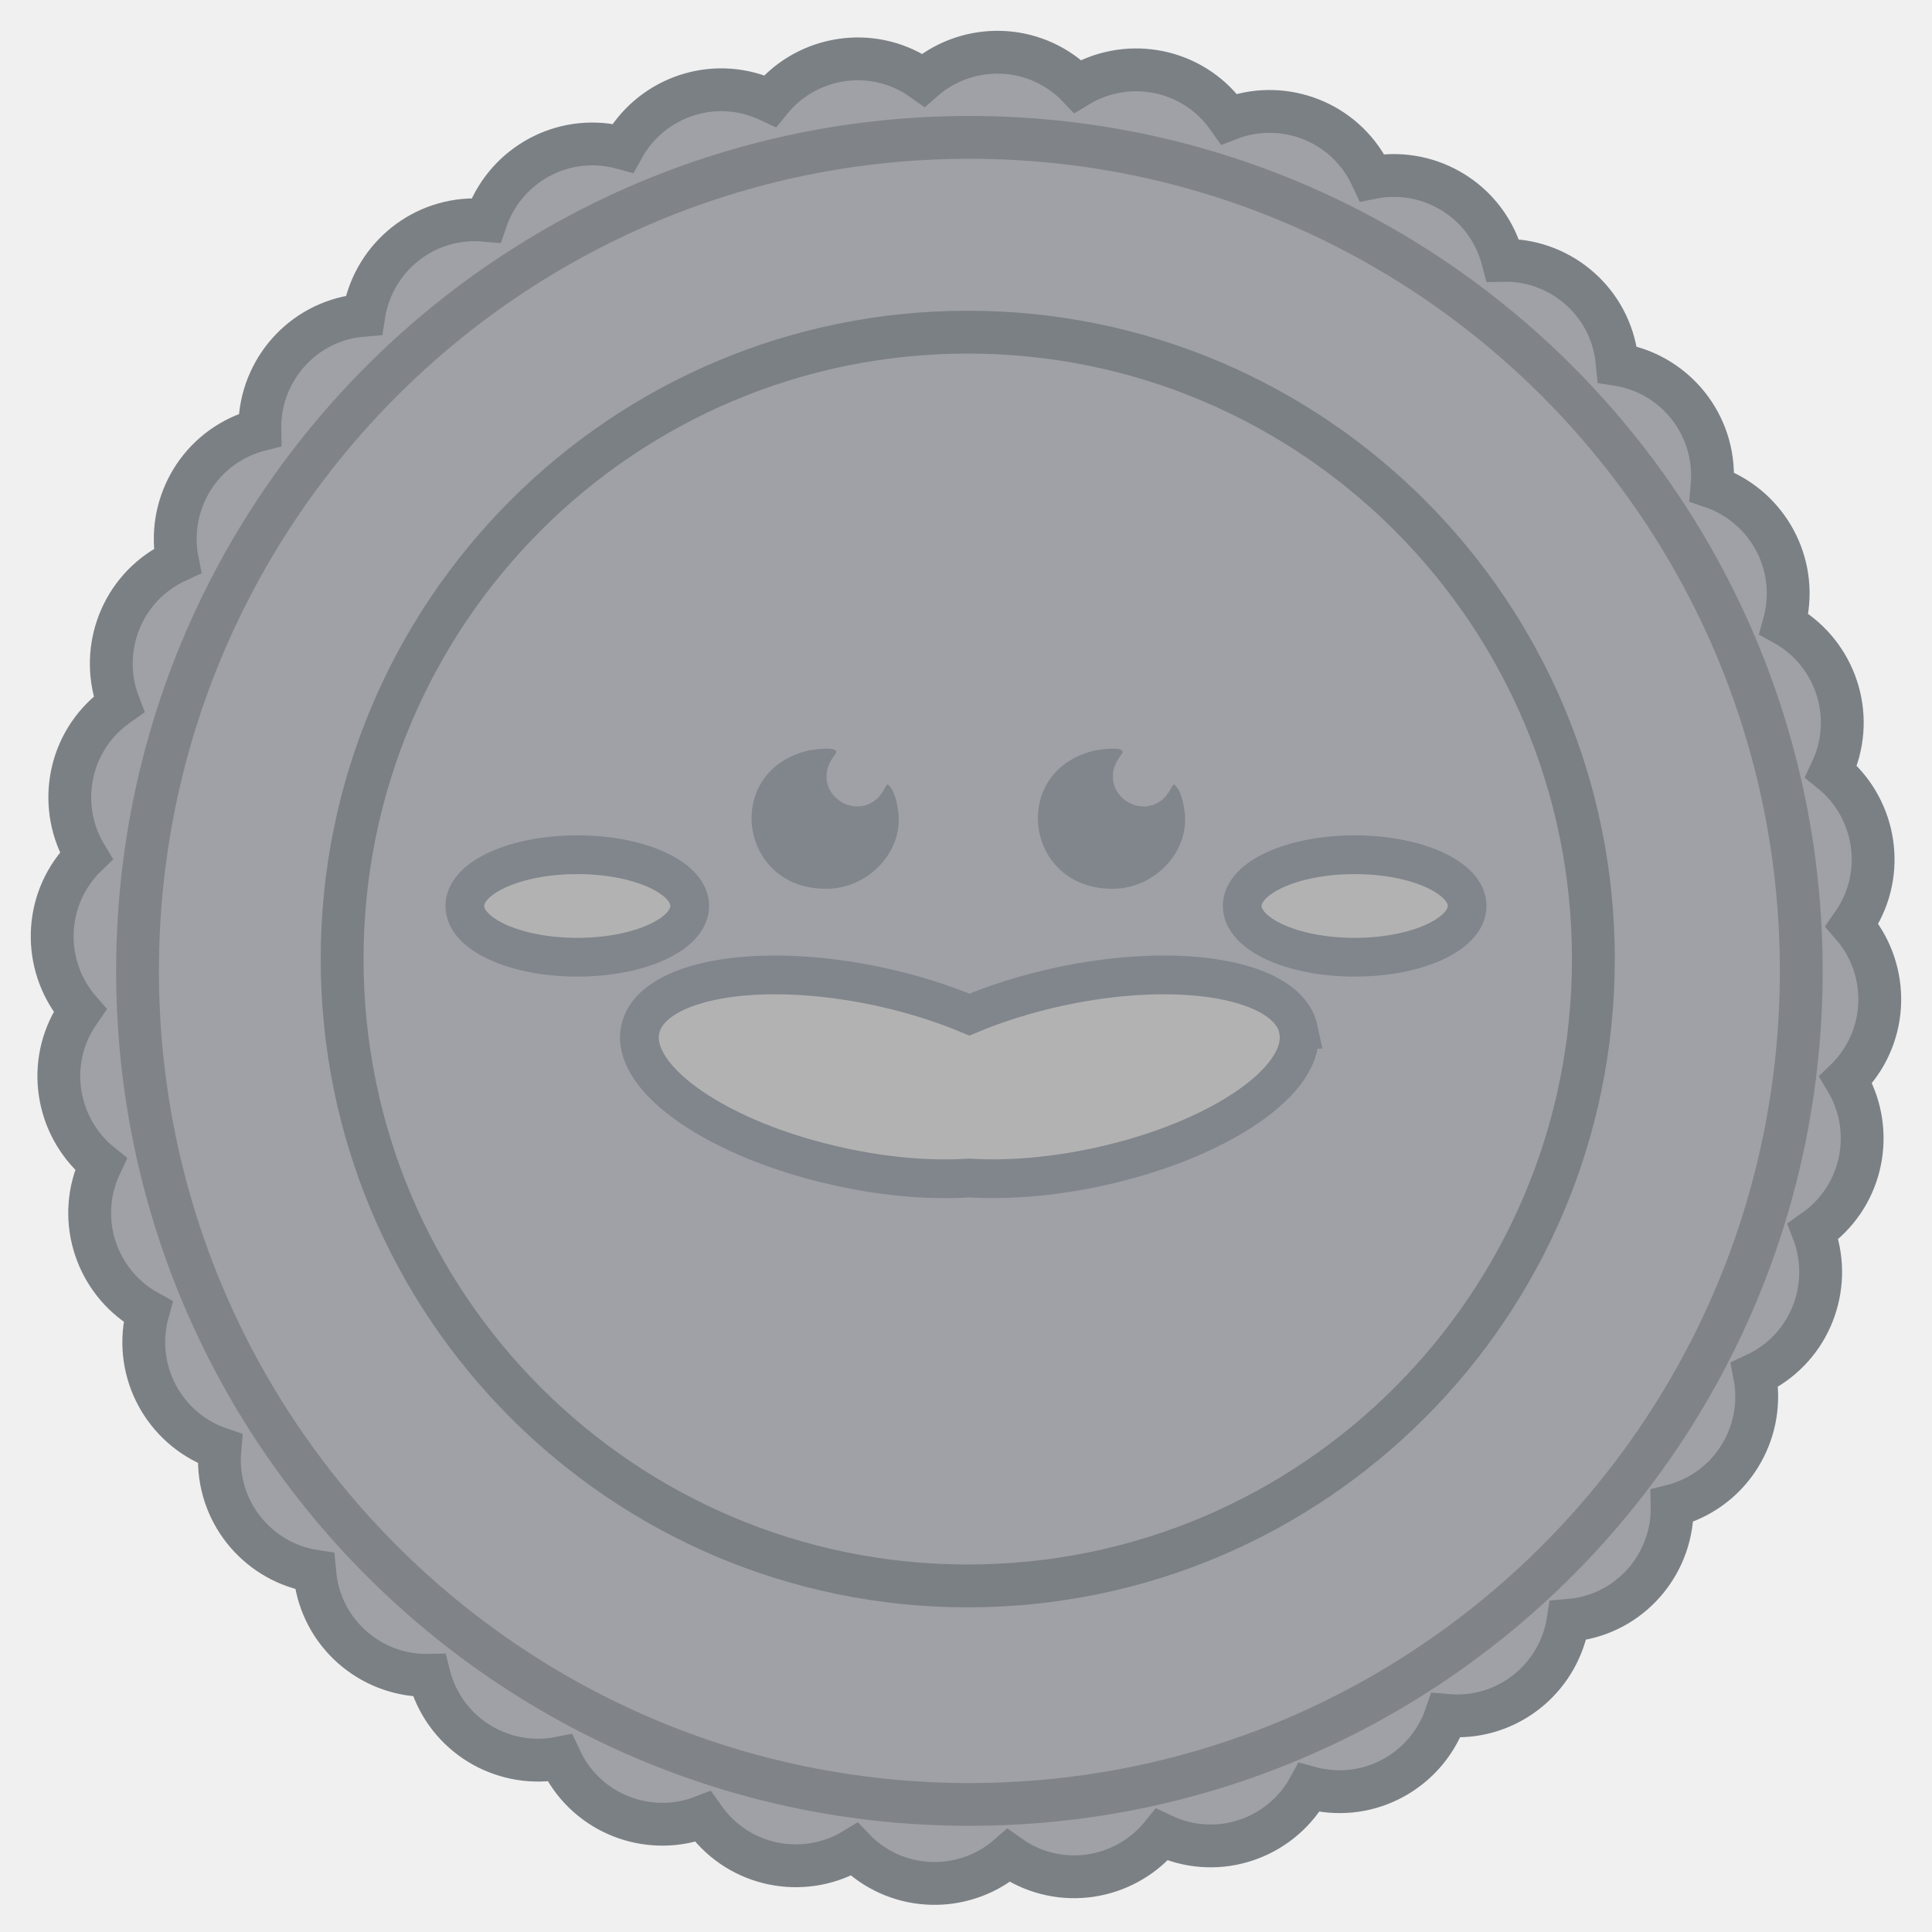
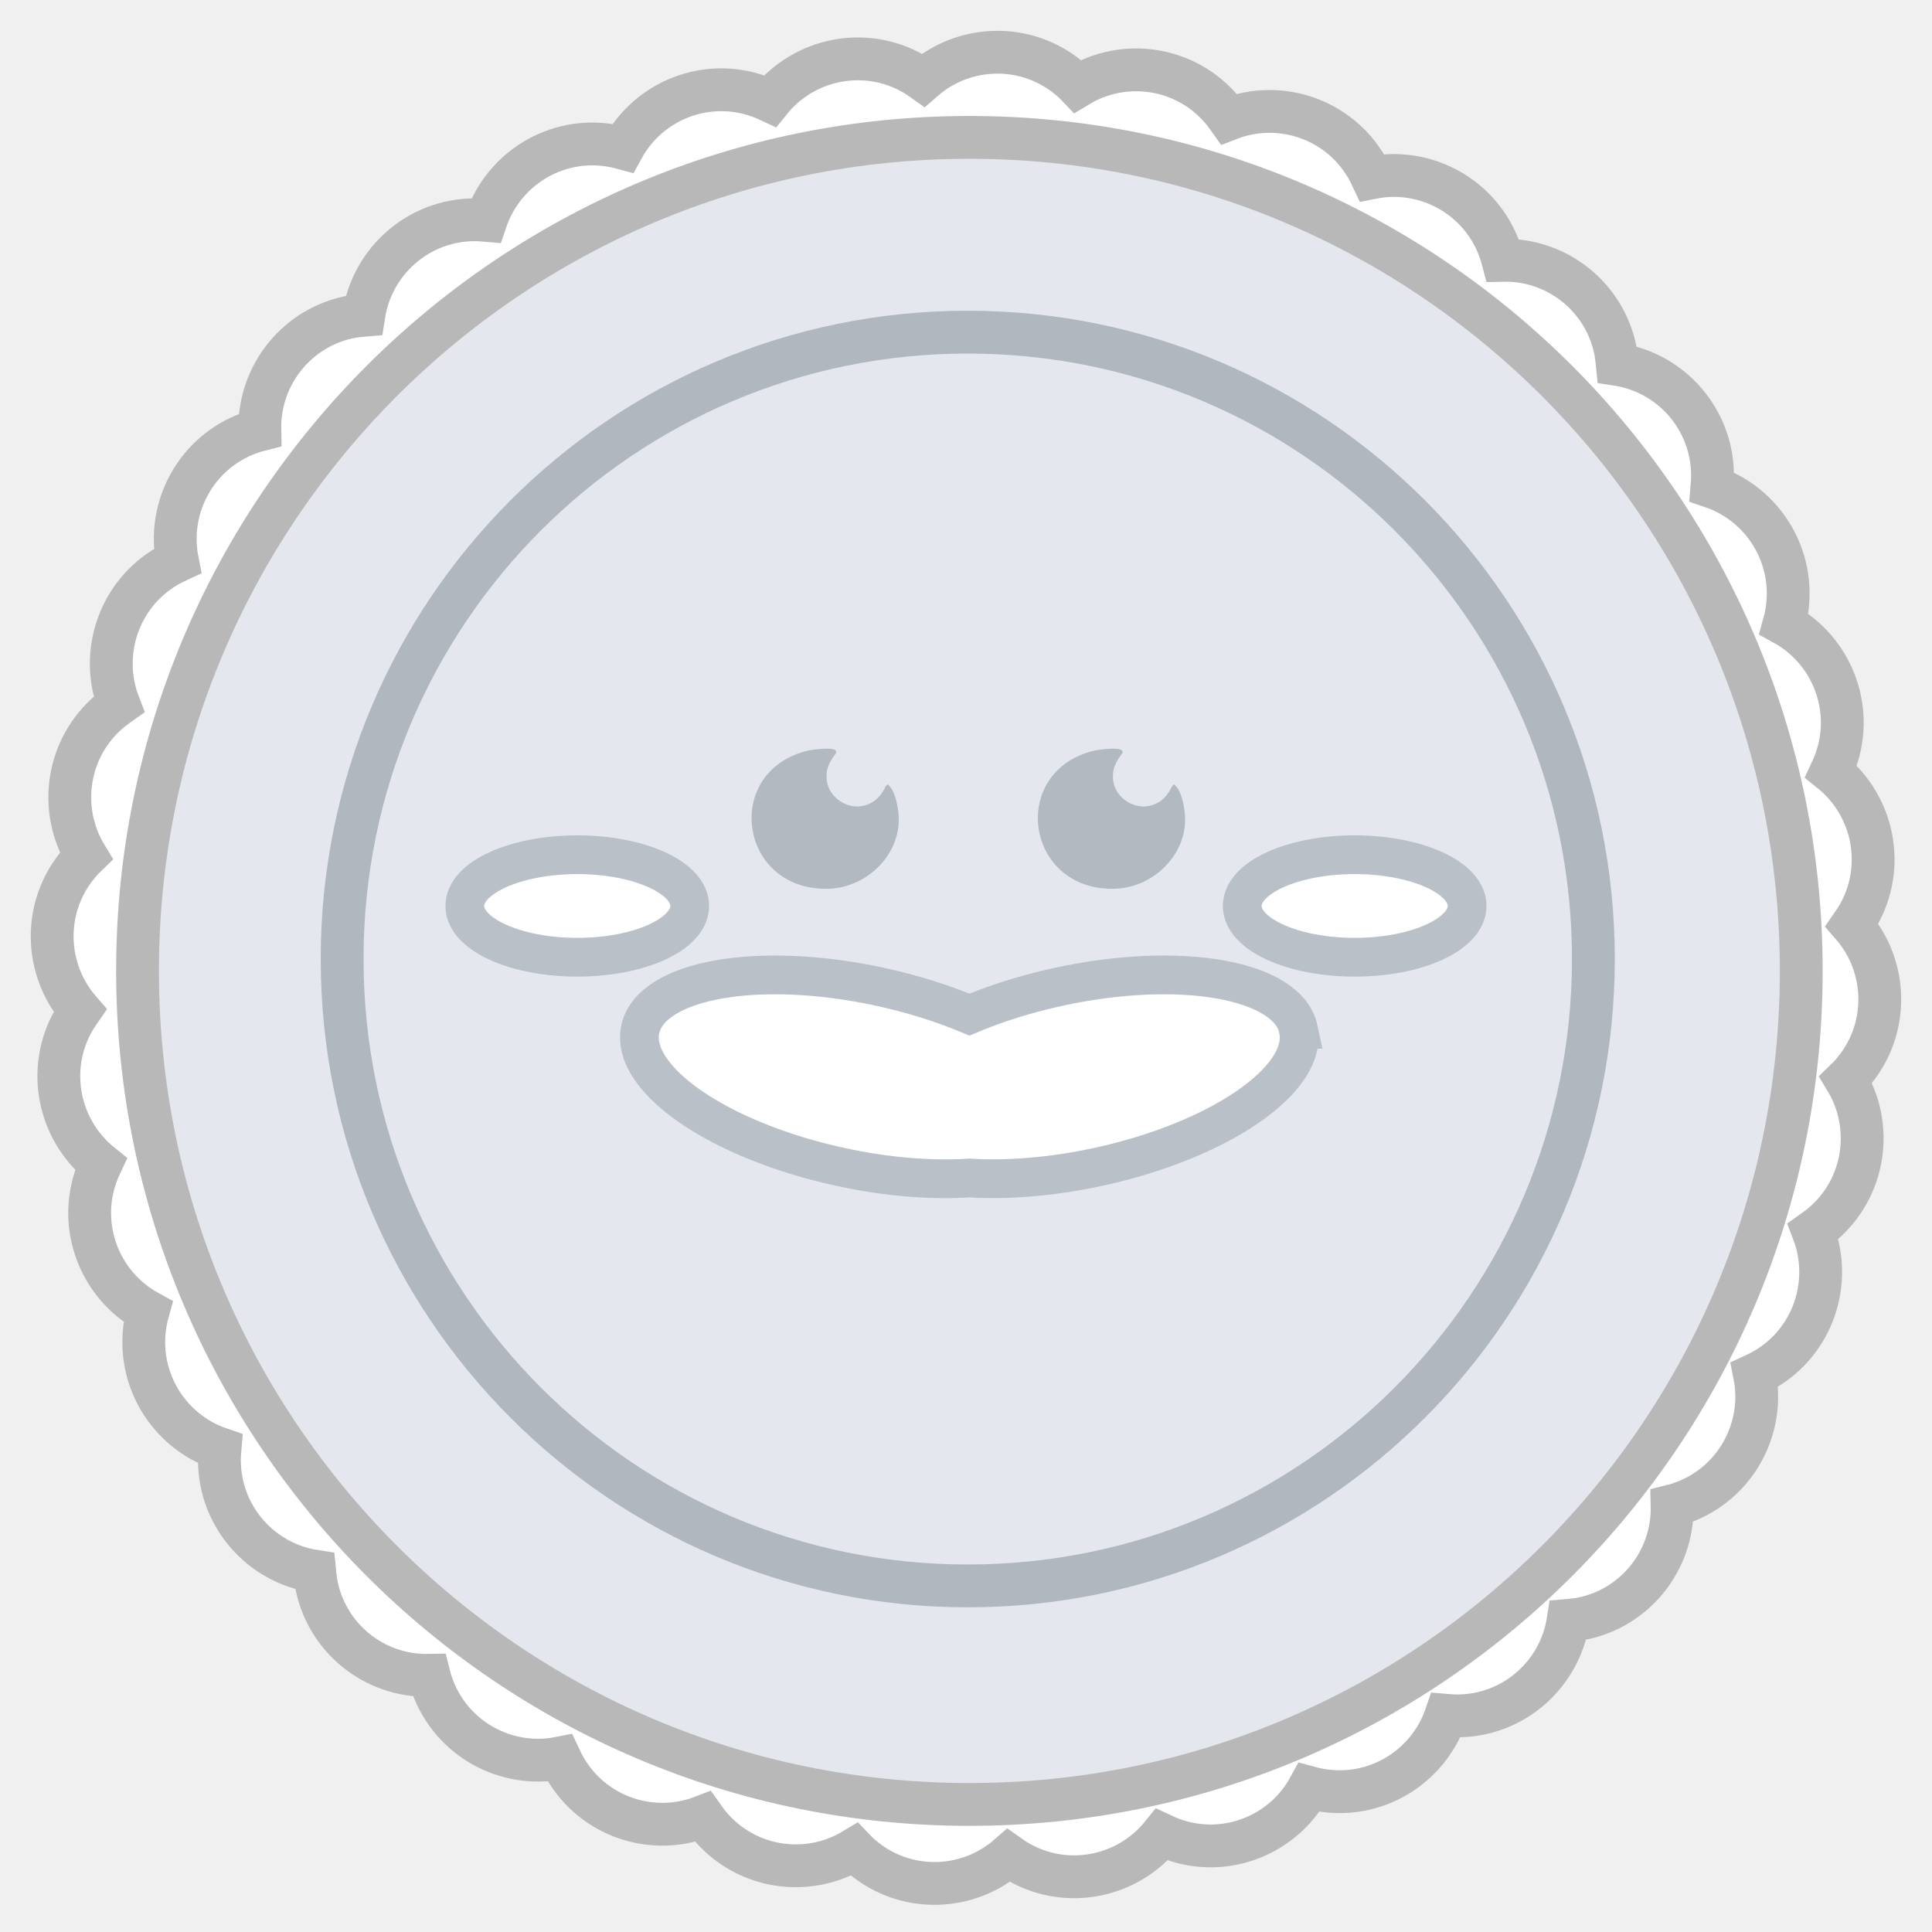
<svg xmlns="http://www.w3.org/2000/svg" width="37" height="37" viewBox="0 0 37 37" fill="none">
-   <path d="M35.497 20.522C36.189 19.696 36.155 18.504 35.467 17.716C35.507 17.658 35.548 17.598 35.585 17.535C36.123 16.601 35.882 15.433 35.068 14.776C35.098 14.712 35.126 14.645 35.152 14.576C35.52 13.563 35.081 12.453 34.166 11.95C34.185 11.882 34.202 11.811 34.213 11.74C34.4 10.677 33.776 9.661 32.786 9.324C32.792 9.253 32.797 9.183 32.797 9.11C32.797 8.029 32.006 7.138 30.973 6.979C30.966 6.909 30.958 6.838 30.947 6.765C30.761 5.702 29.826 4.961 28.783 4.985C28.765 4.916 28.744 4.847 28.718 4.778C28.35 3.765 27.302 3.198 26.277 3.402C26.247 3.338 26.215 3.273 26.179 3.211C25.641 2.277 24.509 1.901 23.537 2.279C23.496 2.221 23.453 2.163 23.406 2.107C22.714 1.28 21.535 1.107 20.641 1.65C20.592 1.598 20.539 1.549 20.483 1.504C19.658 0.81 18.468 0.845 17.682 1.534C17.624 1.493 17.564 1.452 17.502 1.416C16.57 0.877 15.404 1.117 14.748 1.933C14.684 1.903 14.617 1.875 14.549 1.85C13.537 1.48 12.43 1.92 11.928 2.837C11.859 2.818 11.789 2.801 11.718 2.79C10.657 2.603 9.644 3.228 9.307 4.22C9.236 4.214 9.166 4.209 9.093 4.209C8.015 4.209 7.126 5.002 6.967 6.037C6.896 6.043 6.826 6.052 6.753 6.062C5.692 6.249 4.953 7.186 4.976 8.231C4.908 8.248 4.839 8.27 4.77 8.296C3.759 8.665 3.193 9.715 3.397 10.741C3.332 10.771 3.268 10.804 3.206 10.84C2.274 11.379 1.899 12.513 2.276 13.488C2.218 13.529 2.16 13.572 2.105 13.619C1.279 14.312 1.106 15.493 1.648 16.389C1.597 16.438 1.547 16.492 1.502 16.548C0.81 17.374 0.844 18.566 1.532 19.354C1.492 19.412 1.451 19.472 1.414 19.535C0.877 20.469 1.117 21.637 1.931 22.294C1.901 22.358 1.873 22.425 1.847 22.494C1.479 23.507 1.918 24.617 2.833 25.12C2.814 25.188 2.797 25.259 2.786 25.33C2.6 26.393 3.223 27.409 4.213 27.746C4.207 27.817 4.202 27.887 4.202 27.96C4.202 29.041 4.993 29.932 6.026 30.091C6.033 30.162 6.041 30.232 6.052 30.305C6.238 31.368 7.173 32.109 8.216 32.085C8.233 32.154 8.255 32.223 8.281 32.292C8.649 33.305 9.697 33.872 10.722 33.668C10.752 33.732 10.784 33.797 10.82 33.859C11.358 34.793 12.489 35.169 13.462 34.791C13.503 34.849 13.546 34.907 13.593 34.963C14.285 35.789 15.464 35.963 16.358 35.42C16.407 35.472 16.46 35.521 16.516 35.566C17.341 36.26 18.531 36.225 19.317 35.536C19.375 35.577 19.435 35.618 19.497 35.654C20.429 36.193 21.595 35.953 22.251 35.137C22.315 35.167 22.382 35.195 22.45 35.221C23.462 35.59 24.57 35.15 25.071 34.233C25.14 34.252 25.21 34.269 25.281 34.28C26.342 34.467 27.355 33.842 27.692 32.85C27.763 32.856 27.833 32.861 27.906 32.861C28.984 32.861 29.873 32.068 30.032 31.033C30.103 31.027 30.174 31.018 30.246 31.008C31.307 30.821 32.047 29.884 32.023 28.839C32.092 28.822 32.16 28.8 32.229 28.774C33.24 28.405 33.806 27.355 33.602 26.329C33.667 26.299 33.731 26.266 33.793 26.23C34.725 25.691 35.1 24.557 34.723 23.582C34.781 23.541 34.839 23.498 34.895 23.451C35.72 22.758 35.893 21.577 35.351 20.681C35.402 20.632 35.452 20.578 35.497 20.522Z" fill="#9FA1A6" stroke="#7B8085" stroke-width="0.82" stroke-miterlimit="10" stroke-linecap="round" />
-   <path d="M18.565 34.557C27.364 34.557 34.496 27.41 34.496 18.594C34.496 9.778 27.364 2.631 18.565 2.631C9.767 2.631 2.634 9.778 2.634 18.594C2.634 27.41 9.767 34.557 18.565 34.557Z" fill="#9FA1A6" stroke="#808489" stroke-width="0.82" stroke-miterlimit="10" stroke-linecap="round" />
-   <path d="M18.533 30.372C25.151 30.372 30.515 24.997 30.515 18.366C30.515 11.736 25.151 6.361 18.533 6.361C11.916 6.361 6.552 11.736 6.552 18.366C6.552 24.997 11.916 30.372 18.533 30.372Z" fill="#9FA1A6" stroke="#7B8085" stroke-width="0.82" stroke-miterlimit="10" />
-   <path d="M24.867 19.712C24.662 18.759 22.611 18.394 20.284 18.896C19.658 19.032 19.077 19.216 18.565 19.431C18.053 19.216 17.472 19.032 16.846 18.896C14.519 18.394 12.468 18.759 12.262 19.712C12.057 20.666 13.777 21.847 16.102 22.349C16.992 22.543 17.843 22.607 18.563 22.56C19.285 22.605 20.134 22.54 21.023 22.349C23.35 21.847 25.069 20.666 24.863 19.712H24.867Z" fill="#B2B2B2" stroke="#81868C" stroke-width="0.742" stroke-miterlimit="10" />
-   <path d="M16.997 15.025C16.984 15.03 16.973 15.045 16.958 15.066C16.905 15.182 16.808 15.315 16.684 15.375C16.307 15.59 15.799 15.281 15.831 14.836C15.831 14.68 15.923 14.54 16.011 14.422C16.067 14.282 15.589 14.355 15.497 14.37C13.819 14.748 14.14 17.08 15.88 17.02C16.611 16.994 17.267 16.352 17.209 15.603C17.19 15.412 17.142 15.139 17.003 15.023H16.995L16.997 15.025Z" fill="#81868C" />
-   <path d="M22.481 15.025C22.468 15.03 22.457 15.045 22.442 15.066C22.388 15.182 22.292 15.315 22.168 15.375C21.791 15.59 21.283 15.281 21.315 14.836C21.315 14.68 21.407 14.54 21.495 14.422C21.55 14.282 21.073 14.355 20.98 14.37C19.302 14.748 19.624 17.08 21.364 17.02C22.095 16.994 22.751 16.352 22.693 15.603C22.674 15.412 22.626 15.139 22.487 15.023H22.478L22.481 15.025Z" fill="#81868C" />
-   <path d="M11.056 18.332C12.245 18.332 13.209 17.892 13.209 17.35C13.209 16.808 12.245 16.369 11.056 16.369C9.866 16.369 8.902 16.808 8.902 17.35C8.902 17.892 9.866 18.332 11.056 18.332Z" fill="#B2B2B2" stroke="#81868C" stroke-width="0.742" stroke-miterlimit="10" />
-   <path d="M25.943 18.332C27.133 18.332 28.097 17.892 28.097 17.35C28.097 16.808 27.133 16.369 25.943 16.369C24.754 16.369 23.79 16.808 23.79 17.35C23.79 17.892 24.754 18.332 25.943 18.332Z" fill="#B2B2B2" stroke="#81868C" stroke-width="0.742" stroke-miterlimit="10" />
+   <path d="M35.497 20.522C36.189 19.696 36.155 18.504 35.467 17.716C35.507 17.658 35.548 17.598 35.585 17.535C36.123 16.601 35.882 15.433 35.068 14.776C35.098 14.712 35.126 14.645 35.152 14.576C35.52 13.563 35.081 12.453 34.166 11.95C34.185 11.882 34.202 11.811 34.213 11.74C34.4 10.677 33.776 9.661 32.786 9.324C32.792 9.253 32.797 9.183 32.797 9.11C32.797 8.029 32.006 7.138 30.973 6.979C30.966 6.909 30.958 6.838 30.947 6.765C30.761 5.702 29.826 4.961 28.783 4.985C28.765 4.916 28.744 4.847 28.718 4.778C28.35 3.765 27.302 3.198 26.277 3.402C26.247 3.338 26.215 3.273 26.179 3.211C25.641 2.277 24.509 1.901 23.537 2.279C23.496 2.221 23.453 2.163 23.406 2.107C22.714 1.28 21.535 1.107 20.641 1.65C20.592 1.598 20.539 1.549 20.483 1.504C19.658 0.81 18.468 0.845 17.682 1.534C17.624 1.493 17.564 1.452 17.502 1.416C16.57 0.877 15.404 1.117 14.748 1.933C14.684 1.903 14.617 1.875 14.549 1.85C13.537 1.48 12.43 1.92 11.928 2.837C11.859 2.818 11.789 2.801 11.718 2.79C10.657 2.603 9.644 3.228 9.307 4.22C9.236 4.214 9.166 4.209 9.093 4.209C8.015 4.209 7.126 5.002 6.967 6.037C6.896 6.043 6.826 6.052 6.753 6.062C5.692 6.249 4.953 7.186 4.976 8.231C4.908 8.248 4.839 8.27 4.77 8.296C3.759 8.665 3.193 9.715 3.397 10.741C3.332 10.771 3.268 10.804 3.206 10.84C2.274 11.379 1.899 12.513 2.276 13.488C2.218 13.529 2.16 13.572 2.105 13.619C1.279 14.312 1.106 15.493 1.648 16.389C1.597 16.438 1.547 16.492 1.502 16.548C0.81 17.374 0.844 18.566 1.532 19.354C1.492 19.412 1.451 19.472 1.414 19.535C0.877 20.469 1.117 21.637 1.931 22.294C1.901 22.358 1.873 22.425 1.847 22.494C1.479 23.507 1.918 24.617 2.833 25.12C2.814 25.188 2.797 25.259 2.786 25.33C2.6 26.393 3.223 27.409 4.213 27.746C4.207 27.817 4.202 27.887 4.202 27.96C4.202 29.041 4.993 29.932 6.026 30.091C6.033 30.162 6.041 30.232 6.052 30.305C6.238 31.368 7.173 32.109 8.216 32.085C8.233 32.154 8.255 32.223 8.281 32.292C8.649 33.305 9.697 33.872 10.722 33.668C10.752 33.732 10.784 33.797 10.82 33.859C11.358 34.793 12.489 35.169 13.462 34.791C13.503 34.849 13.546 34.907 13.593 34.963C14.285 35.789 15.464 35.963 16.358 35.42C16.407 35.472 16.46 35.521 16.516 35.566C17.341 36.26 18.531 36.225 19.317 35.536C19.375 35.577 19.435 35.618 19.497 35.654C20.429 36.193 21.595 35.953 22.251 35.137C22.315 35.167 22.382 35.195 22.45 35.221C23.462 35.59 24.57 35.15 25.071 34.233C25.14 34.252 25.21 34.269 25.281 34.28C26.342 34.467 27.355 33.842 27.692 32.85C27.763 32.856 27.833 32.861 27.906 32.861C28.984 32.861 29.873 32.068 30.032 31.033C30.103 31.027 30.174 31.018 30.246 31.008C31.307 30.821 32.047 29.884 32.023 28.839C32.092 28.822 32.16 28.8 32.229 28.774C33.24 28.405 33.806 27.355 33.602 26.329C33.667 26.299 33.731 26.266 33.793 26.23C34.725 25.691 35.1 24.557 34.723 23.582C34.781 23.541 34.839 23.498 34.895 23.451C35.72 22.758 35.893 21.577 35.351 20.681C35.402 20.632 35.452 20.578 35.497 20.522Z" fill="white" stroke="#B8B8B8" stroke-width="0.82" stroke-miterlimit="10" stroke-linecap="round" />
+   <path d="M18.565 34.557C27.364 34.557 34.496 27.41 34.496 18.594C34.496 9.778 27.364 2.631 18.565 2.631C9.767 2.631 2.634 9.778 2.634 18.594C2.634 27.41 9.767 34.557 18.565 34.557Z" fill="#E4E7EE" stroke="#B8B8B8" stroke-width="0.82" stroke-miterlimit="10" stroke-linecap="round" />
+   <path d="M18.533 30.372C25.151 30.372 30.515 24.997 30.515 18.366C30.515 11.736 25.151 6.361 18.533 6.361C11.916 6.361 6.552 11.736 6.552 18.366C6.552 24.997 11.916 30.372 18.533 30.372Z" fill="#E4E7EE" stroke="#B0B7BF" stroke-width="0.82" stroke-miterlimit="10" />
+   <path d="M24.867 19.712C24.662 18.759 22.611 18.394 20.284 18.896C19.658 19.032 19.077 19.216 18.565 19.431C18.053 19.216 17.472 19.032 16.846 18.896C14.519 18.394 12.468 18.759 12.262 19.712C12.057 20.666 13.777 21.847 16.102 22.349C16.992 22.543 17.843 22.607 18.563 22.56C19.285 22.605 20.134 22.54 21.023 22.349C23.35 21.847 25.069 20.666 24.863 19.712H24.867Z" fill="white" stroke="#B9C0C8" stroke-width="0.742" stroke-miterlimit="10" />
+   <path d="M16.997 15.025C16.984 15.03 16.973 15.045 16.958 15.066C16.905 15.182 16.808 15.315 16.684 15.375C16.307 15.59 15.799 15.281 15.831 14.836C15.831 14.68 15.923 14.54 16.011 14.422C16.067 14.282 15.589 14.355 15.497 14.37C13.819 14.748 14.14 17.08 15.88 17.02C16.611 16.994 17.267 16.352 17.209 15.603C17.19 15.412 17.142 15.139 17.003 15.023H16.995L16.997 15.025Z" fill="#B2B9C1" />
+   <path d="M22.481 15.025C22.468 15.03 22.457 15.045 22.442 15.066C22.388 15.182 22.292 15.315 22.168 15.375C21.791 15.59 21.283 15.281 21.315 14.836C21.315 14.68 21.407 14.54 21.495 14.422C21.55 14.282 21.073 14.355 20.98 14.37C19.302 14.748 19.624 17.08 21.364 17.02C22.095 16.994 22.751 16.352 22.693 15.603C22.674 15.412 22.626 15.139 22.487 15.023H22.478L22.481 15.025Z" fill="#B2B9C1" />
+   <path d="M11.056 18.332C12.245 18.332 13.209 17.892 13.209 17.35C13.209 16.808 12.245 16.369 11.056 16.369C9.866 16.369 8.902 16.808 8.902 17.35C8.902 17.892 9.866 18.332 11.056 18.332Z" fill="white" stroke="#B9C0C8" stroke-width="0.742" stroke-miterlimit="10" />
+   <path d="M25.943 18.332C27.133 18.332 28.097 17.892 28.097 17.35C28.097 16.808 27.133 16.369 25.943 16.369C24.754 16.369 23.79 16.808 23.79 17.35C23.79 17.892 24.754 18.332 25.943 18.332Z" fill="white" stroke="#B9C0C8" stroke-width="0.742" stroke-miterlimit="10" />
</svg>
